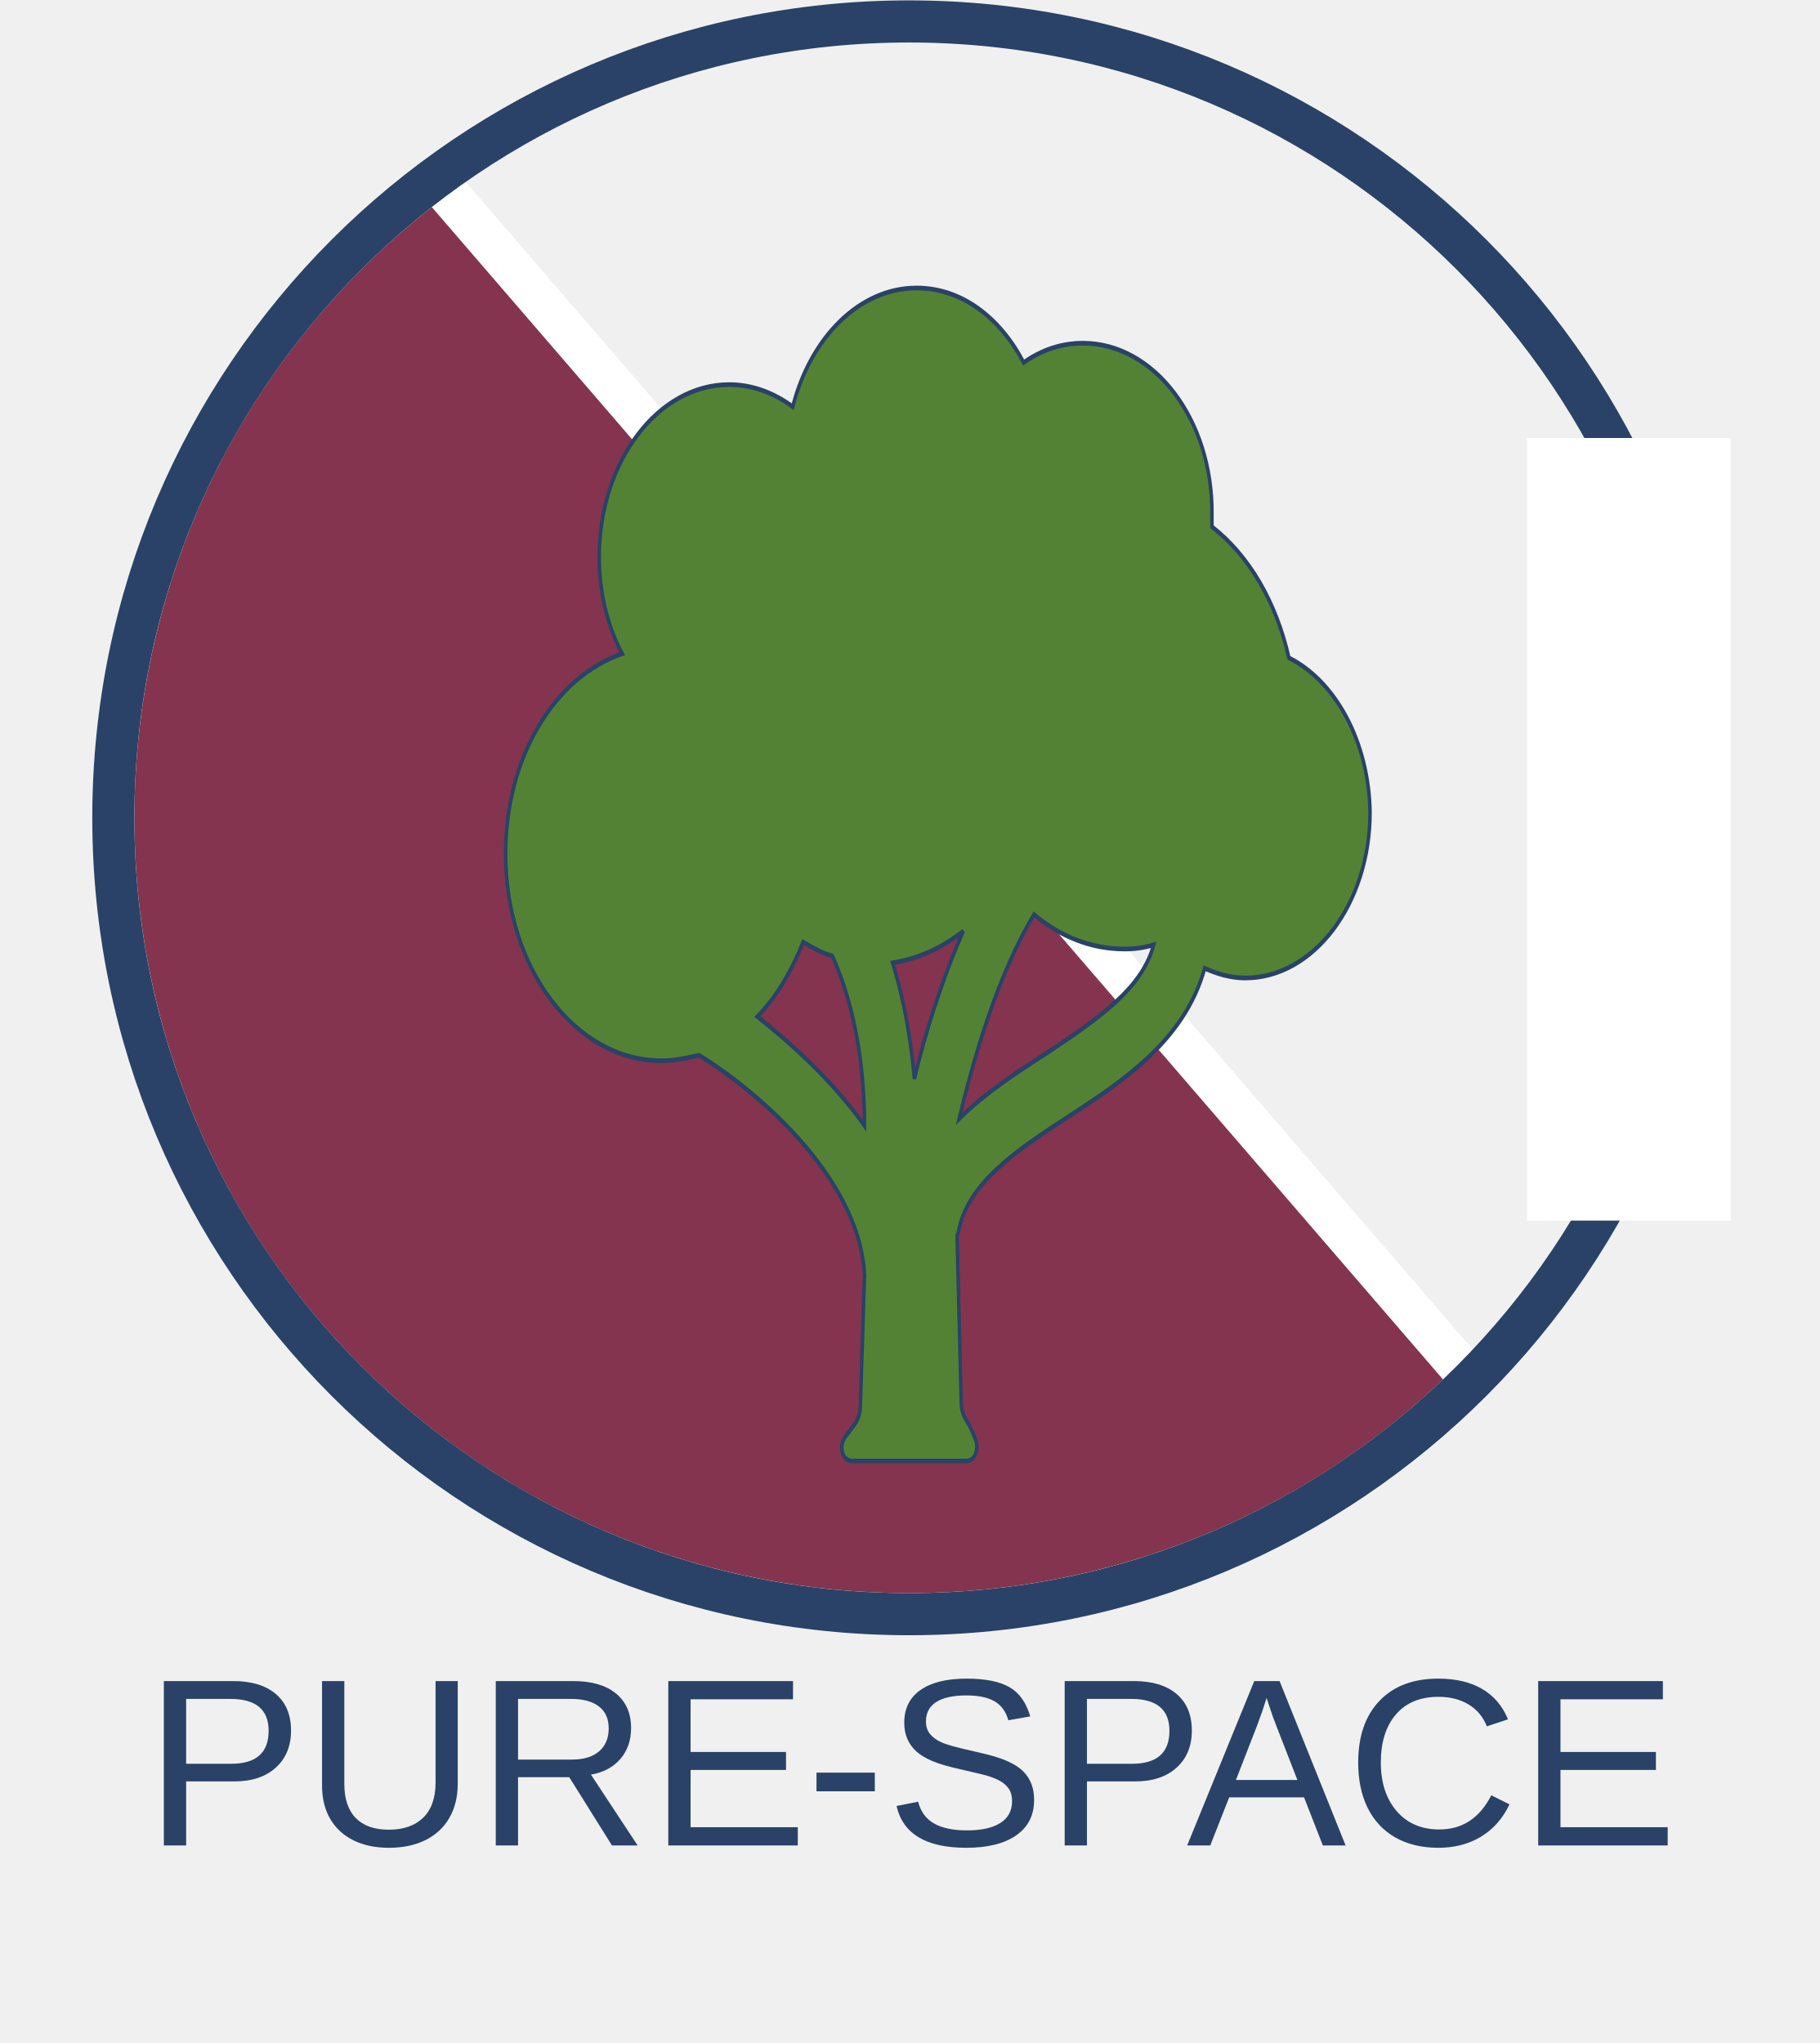
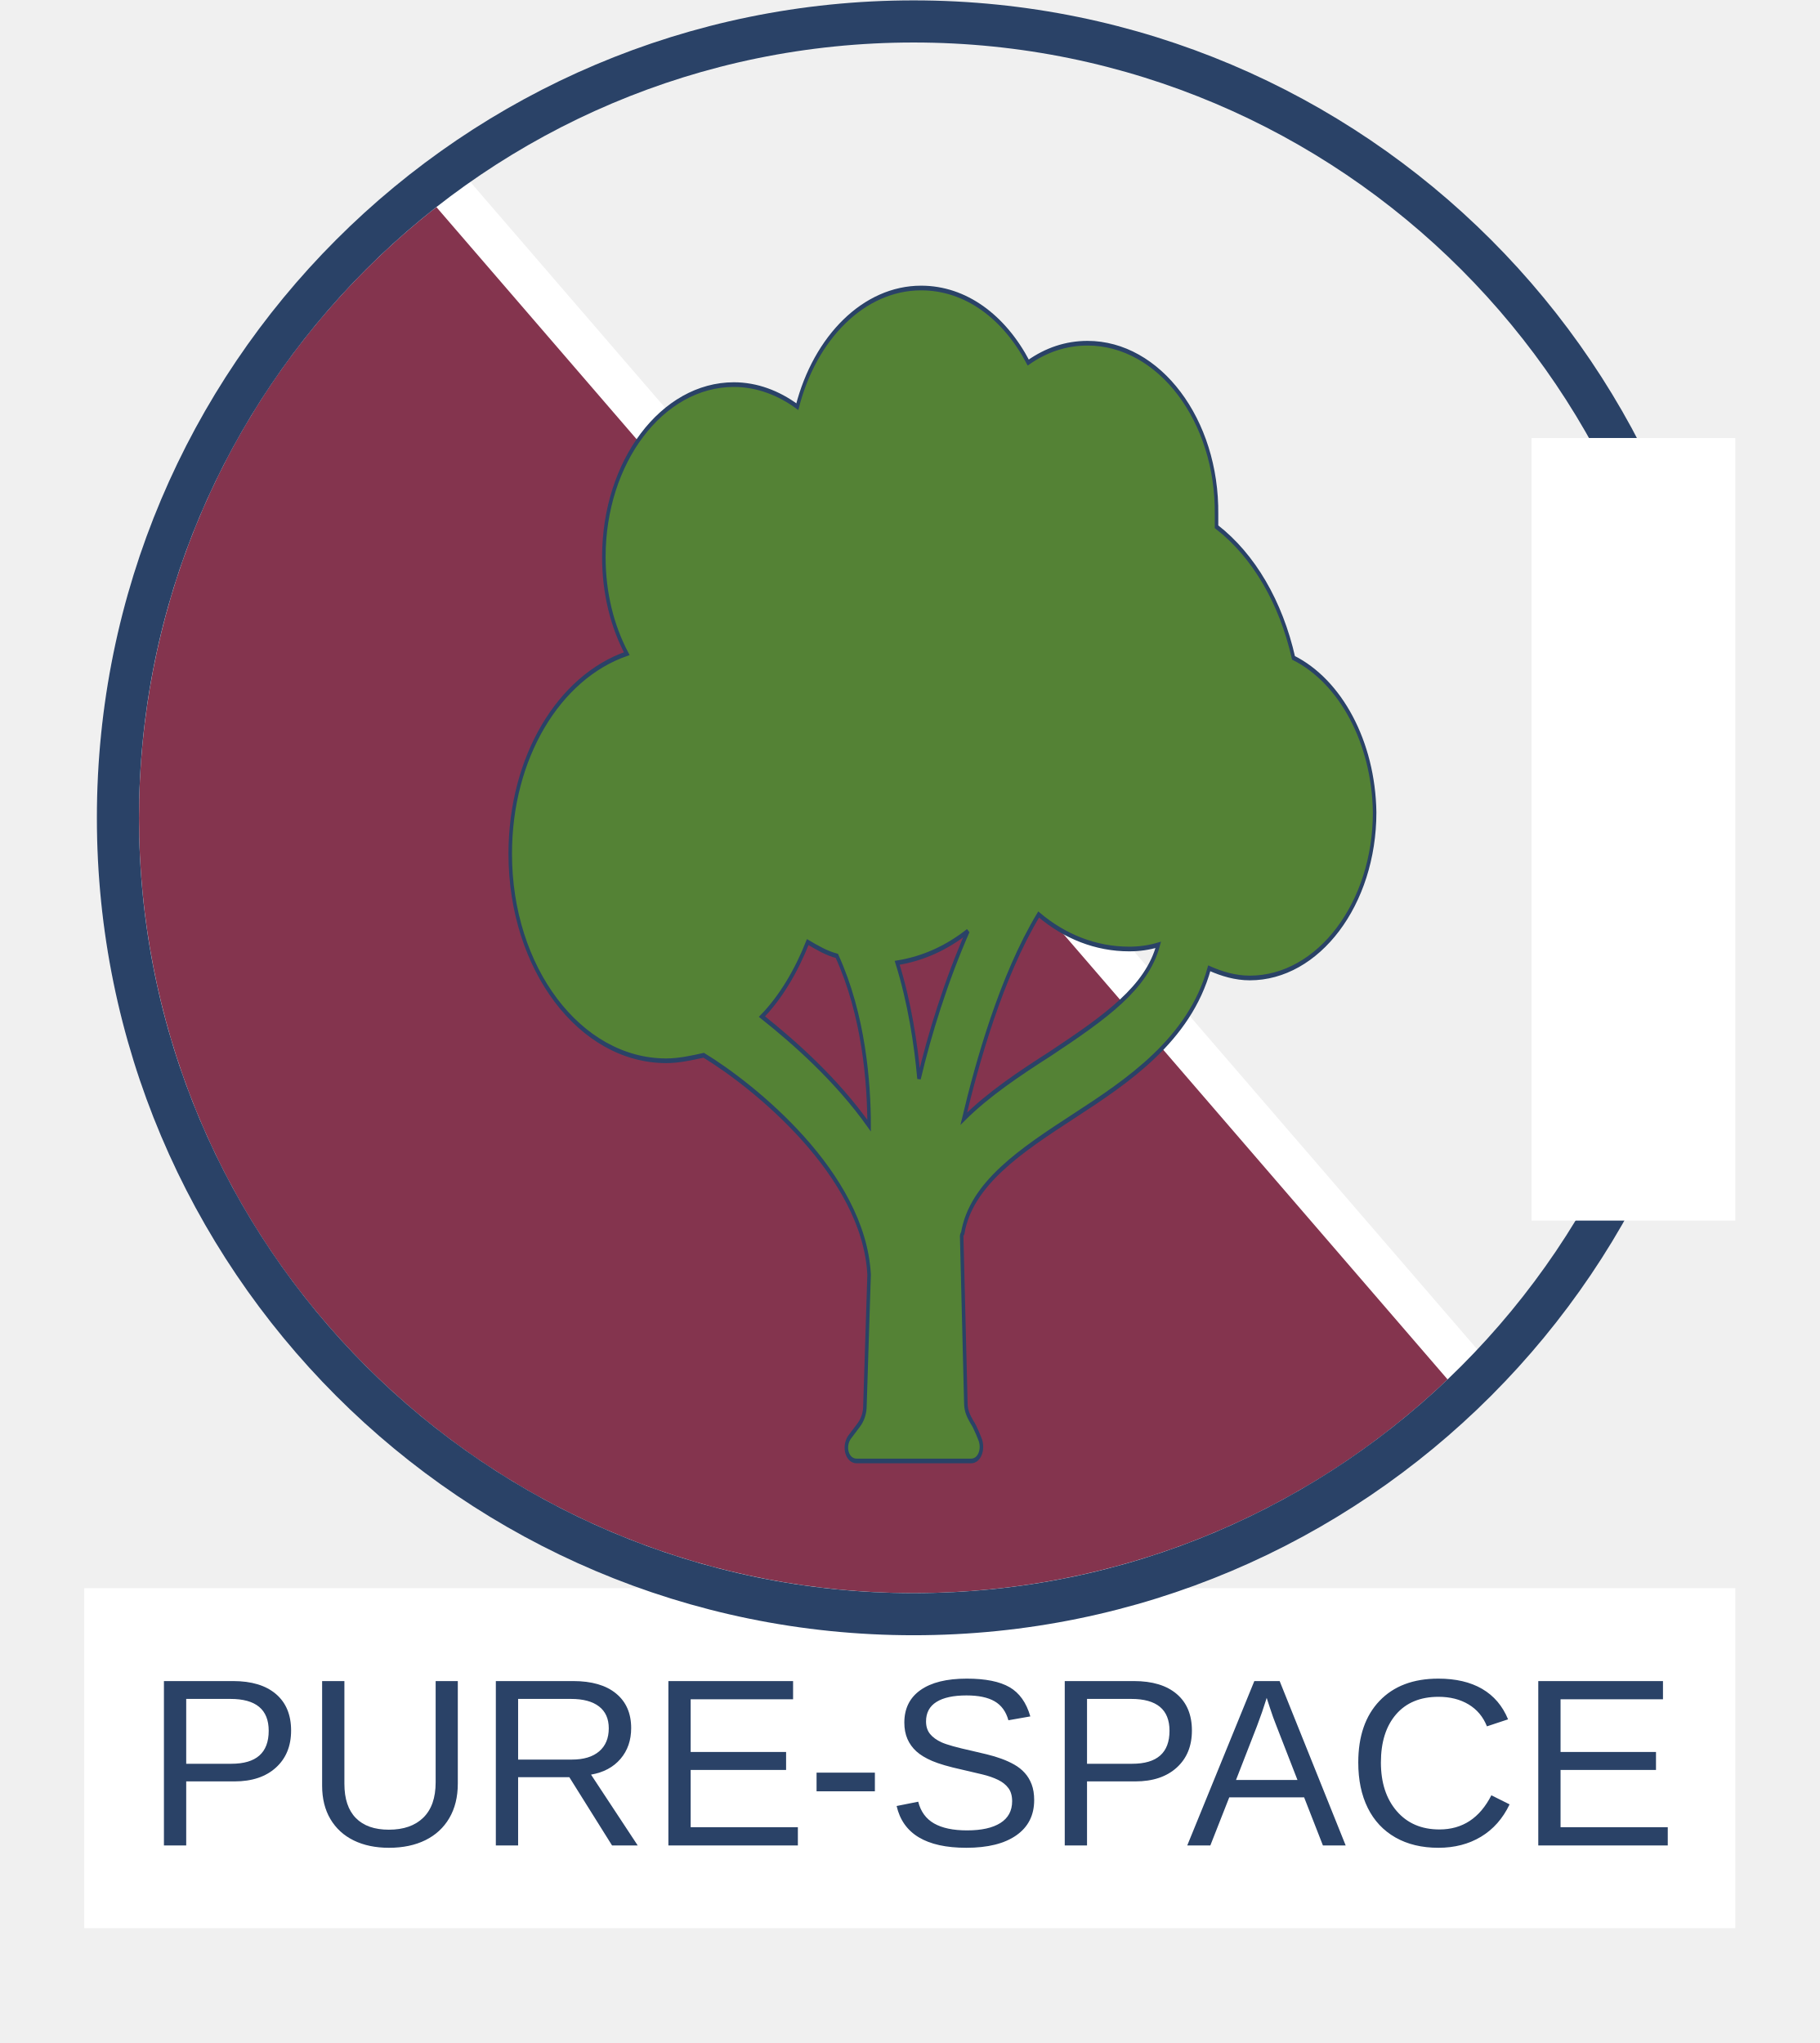
<svg xmlns="http://www.w3.org/2000/svg" width="1188" height="1334" overflow="hidden">
  <defs>
    <clipPath id="clip0">
-       <rect x="1606" y="702" width="1188" height="1334" />
+       <rect x="1603" y="702" width="1188" height="1334" />
    </clipPath>
    <clipPath id="clip1">
      <rect x="1892" y="836" width="653" height="865" />
    </clipPath>
    <clipPath id="clip2">
      <rect x="1892" y="836" width="653" height="865" />
    </clipPath>
    <clipPath id="clip3">
      <rect x="1892" y="836" width="653" height="865" />
    </clipPath>
  </defs>
-   <g clip-path="url(#clip0)" transform="translate(-1606 -702)">
+   <g clip-path="url(#clip0)" transform="translate(-1603 -702)">
+     <rect x="1658" y="1739" width="1078" height="222" fill="#FFFFFF" />
+     <text fill="#2A4267" font-family="Arial,Arial_MSFontService,sans-serif" font-weight="400" font-size="156" transform="matrix(1 0 0 1 1697.24 1907)">PURE<tspan font-size="156" x="431.979" y="0">-</tspan>
+       <tspan font-size="156" x="484.115" y="0">SPACE</tspan>
+     </text>
    <path d="M2567.02 1603.52C2364.24 1806.69 2035.31 1806.85 1832.33 1603.87 1629.36 1400.9 1629.2 1071.65 1831.98 868.481 1850.03 850.397 1869.39 833.67 1889.89 818.436Z" stroke="#FFFFFF" stroke-width="27.5" stroke-miterlimit="8" fill="#84344E" fill-rule="evenodd" />
    <path d="M1680 1236C1680 948.812 1912.59 716 2199.5 716 2486.41 716 2719 948.812 2719 1236 2719 1523.19 2486.41 1756 2199.5 1756 1912.59 1756 1680 1523.19 1680 1236Z" stroke="#2A4267" stroke-width="27.5" stroke-miterlimit="8" fill="none" fill-rule="evenodd" />
    <rect x="2603" y="988" width="133" height="511" fill="#FFFFFF" />
    <g clip-path="url(#clip1)">
      <g clip-path="url(#clip2)">
        <g clip-path="url(#clip3)">
          <path d="M555.558 222.767C547.408 195.6 529.75 172.508 505.3 158.246 505.3 156.208 505.3 154.171 505.3 152.133 505.979 105.95 467.946 67.917 421.083 67.917 406.821 67.917 393.917 71.312 382.371 77.425 366.75 55.013 341.621 40.75 312.417 40.75 275.063 40.75 243.142 65.2 231.596 99.158 219.371 92.367 205.108 88.292 190.167 88.292 143.304 88.292 105.271 126.325 105.271 173.188 105.271 190.846 110.704 207.146 120.213 220.729 76.067 232.275 44.146 271.667 44.146 319.208 44.146 375.579 89.65 421.083 146.021 421.083 154.171 421.083 162.321 419.725 170.471 418.367 203.071 433.308 275.063 476.775 278.458 526.354L275.742 590.875C275.742 594.271 274.383 597.667 271.667 600.383L265.554 606.496C261.479 611.25 264.196 618.042 270.308 618.042L345.017 618.042C350.45 618.042 353.167 612.608 351.129 607.854 351.129 607.854 347.733 601.063 345.696 599.025 343.658 596.308 341.621 593.592 341.621 589.517L338.904 507.338C338.904 506.658 339.583 505.979 339.583 505.979 345.017 481.529 377.617 465.229 412.254 448.25 446.892 431.271 487.642 410.896 500.546 375.579 508.696 378.296 517.525 380.333 527.033 380.333 571.858 380.333 608.533 343.658 608.533 298.833 607.854 264.196 586.121 234.313 555.558 222.767ZM311.058 429.913C309.021 412.933 304.946 392.558 296.796 372.863 313.775 370.825 329.396 365.392 342.979 357.242 328.717 381.692 317.85 408.179 311.058 429.913ZM208.504 399.35C220.729 389.842 230.917 376.938 238.388 362.675 244.5 365.392 250.613 368.108 257.404 369.467 275.063 398.671 278.458 431.95 278.458 453.004 256.725 429.913 228.879 411.575 208.504 399.35ZM396.633 417.688C376.938 427.196 356.563 437.383 340.263 449.608 349.092 421.763 364.713 379.654 389.163 349.092 406.142 359.958 426.517 366.071 448.25 366.071 455.042 366.071 461.154 365.392 467.267 364.033 459.796 385.088 433.308 399.35 396.633 417.688Z" stroke="#2A4267" stroke-width="2.3" fill="#548235" transform="matrix(1 0 0 1.32669 1892 836)" />
        </g>
      </g>
    </g>
-     <text fill="#2A4267" font-family="Arial,Arial_MSFontService,sans-serif" font-weight="400" font-size="156" transform="matrix(1 0 0 1 1700.19 1907)">PURE<tspan font-size="156" x="431.979" y="0">-</tspan>
-       <tspan font-size="156" x="484.115" y="0">SPACE</tspan>
-     </text>
  </g>
</svg>
